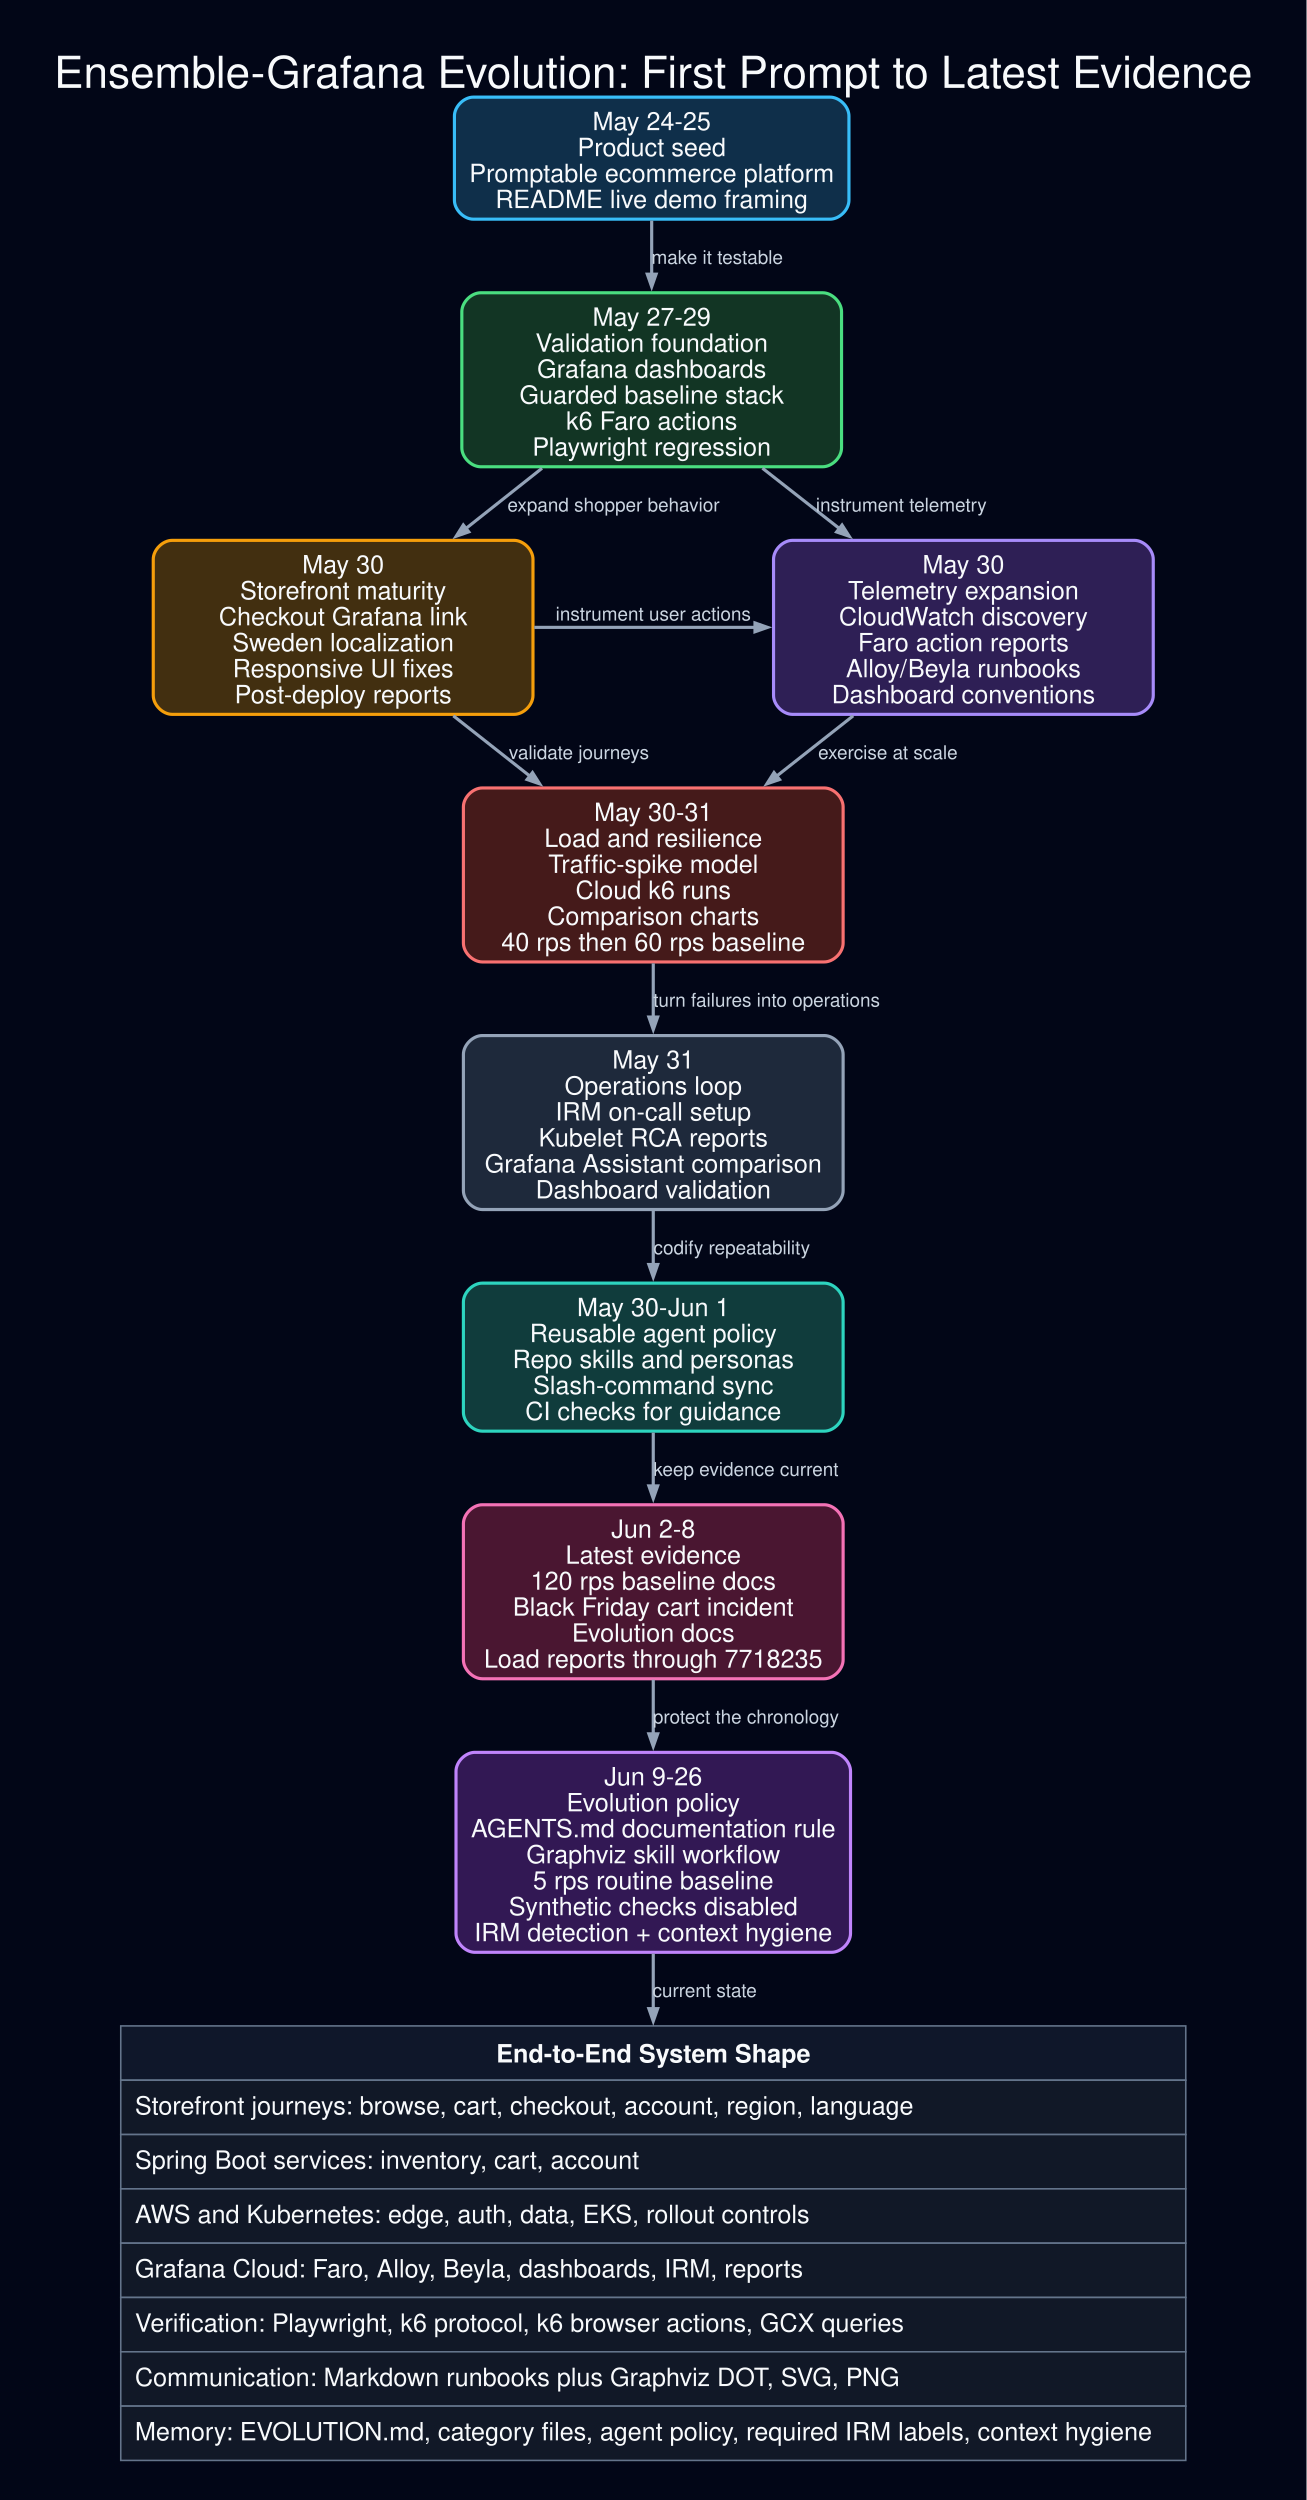
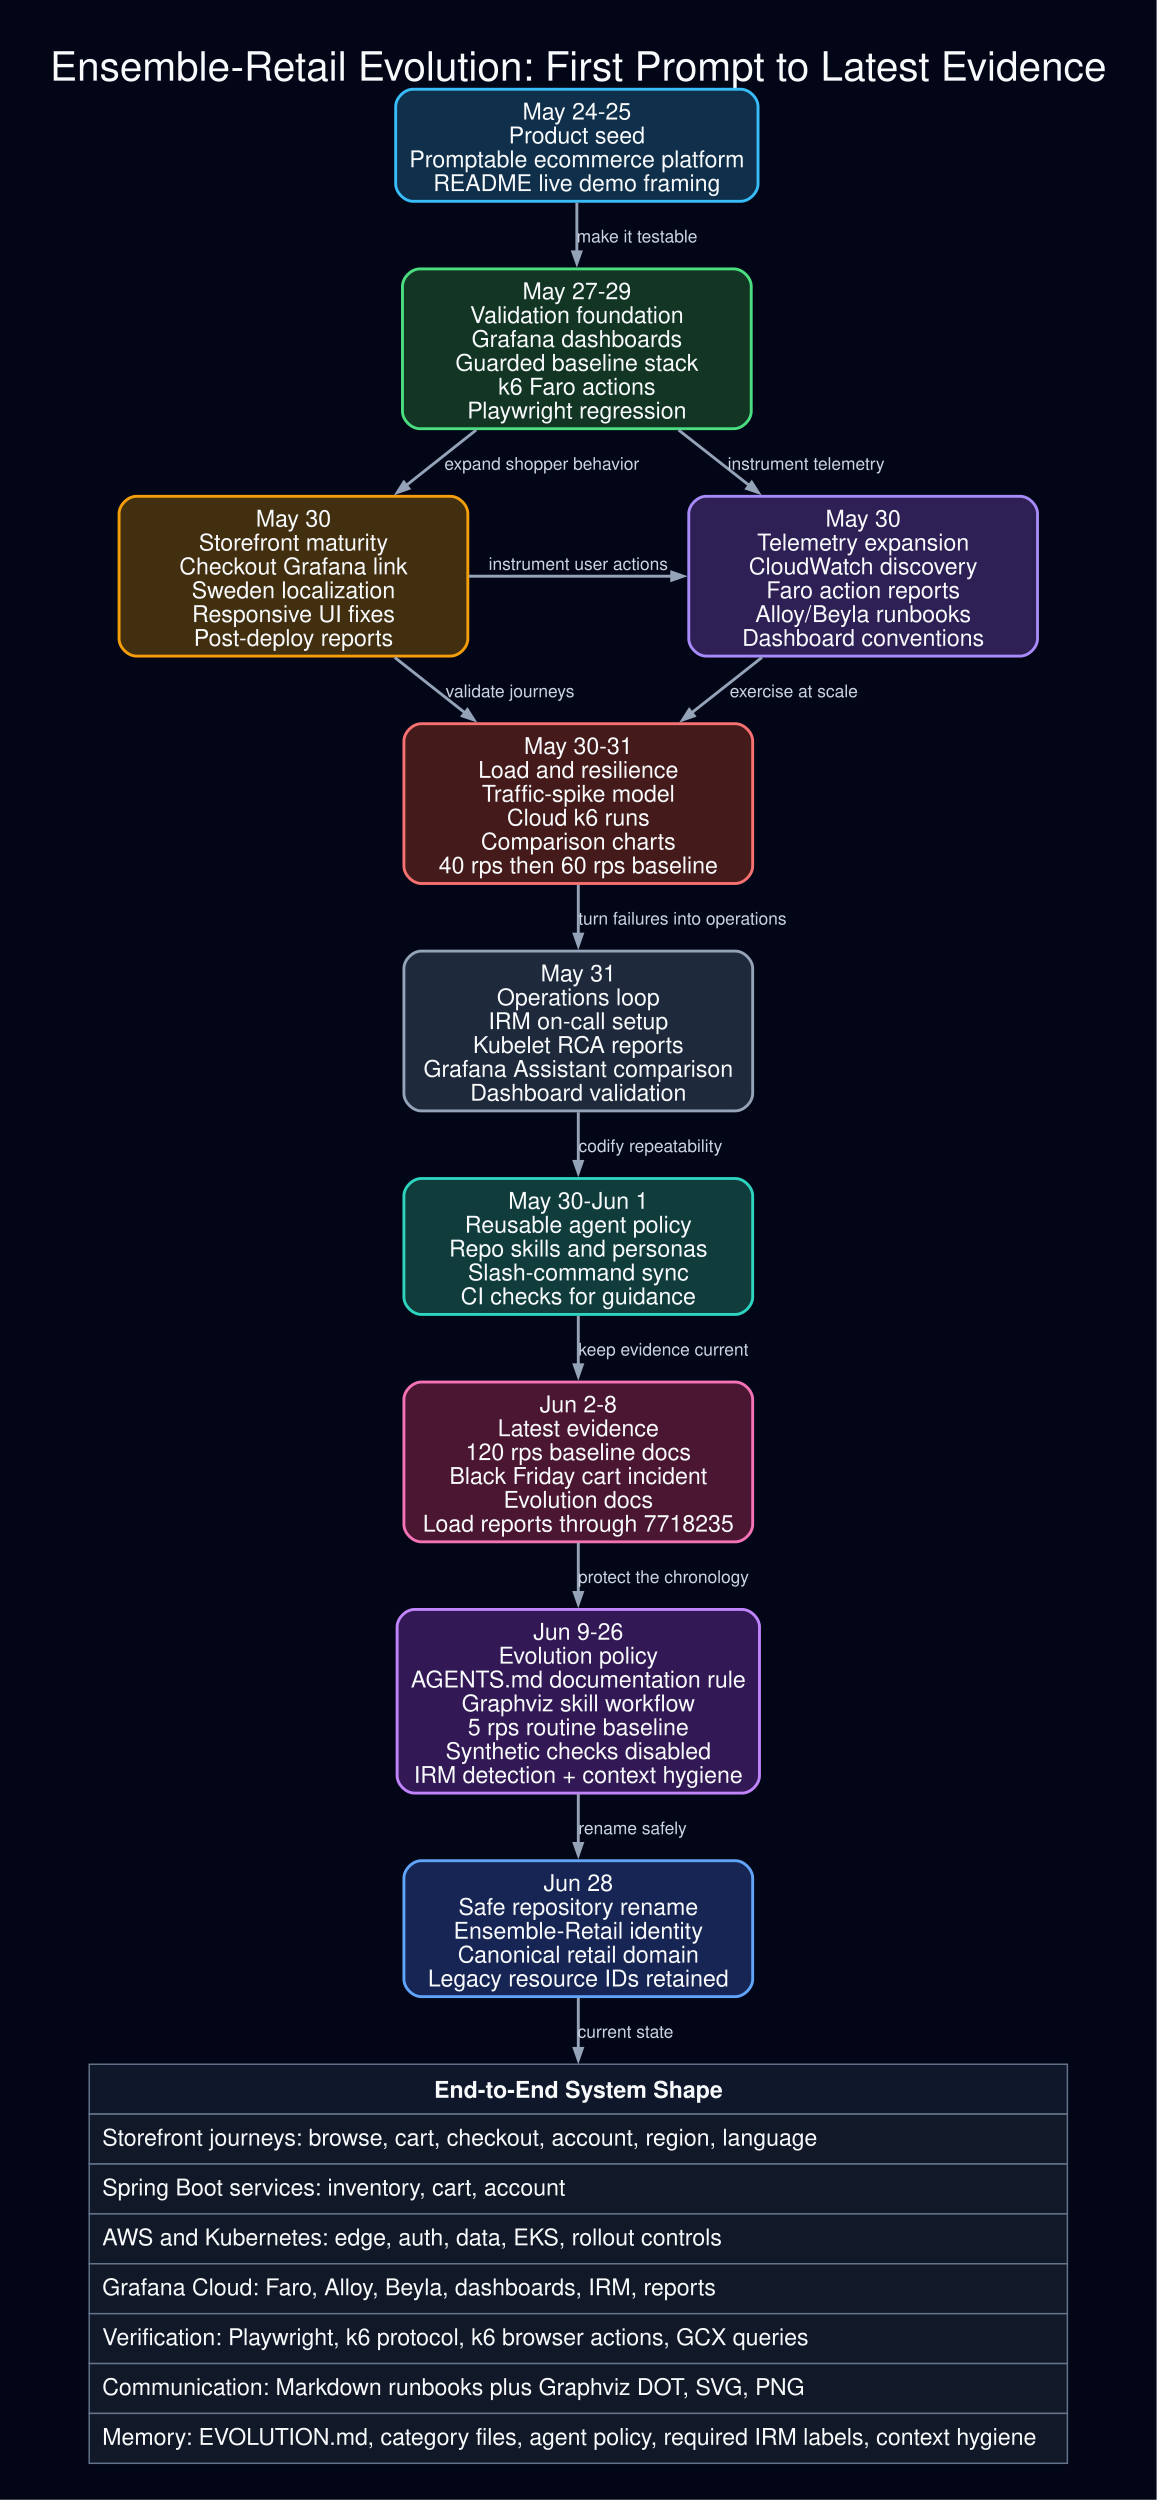
- <svg xmlns="http://www.w3.org/2000/svg" width="830pt" height="1588pt" viewBox="0.00 0.00 830.00 1588.00">
-   <g id="graph0" class="graph" transform="scale(1 1) rotate(0) translate(25.2 1562.86)">
-     <polygon fill="#020617" stroke="none" points="-25.2,25.2 -25.2,-1562.86 804.7,-1562.86 804.7,25.2 -25.2,25.2" />
-     <text xml:space="preserve" text-anchor="middle" x="389.75" y="-1507.06" font-family="Helvetica,sans-Serif" font-size="28.00" fill="#f8fafc">Ensemble-Grafana Evolution: First Prompt to Latest Evidence</text>
+ <svg xmlns="http://www.w3.org/2000/svg" width="800pt" height="1729pt" viewBox="0.00 0.00 800.00 1729.00">
+   <g id="graph0" class="graph" transform="scale(1 1) rotate(0) translate(25.2 1703.63)">
+     <polygon fill="#020617" stroke="none" points="-25.2,25.2 -25.2,-1703.63 774.7,-1703.63 774.7,25.2 -25.2,25.2" />
+     <text xml:space="preserve" text-anchor="middle" x="374.75" y="-1647.83" font-family="Helvetica,sans-Serif" font-size="28.00" fill="#f8fafc">Ensemble-Retail Evolution: First Prompt to Latest Evidence</text>
    <g id="node1" class="node">
-       <path fill="#0f2f4a" stroke="#38bdf8" stroke-width="2" d="M502.05,-1501.16C502.05,-1501.16 275.45,-1501.16 275.45,-1501.16 269.45,-1501.16 263.45,-1495.16 263.45,-1489.16 263.45,-1489.16 263.45,-1435.64 263.45,-1435.64 263.45,-1429.64 269.45,-1423.64 275.45,-1423.64 275.45,-1423.64 502.05,-1423.64 502.05,-1423.64 508.05,-1423.64 514.05,-1429.64 514.05,-1435.64 514.05,-1435.64 514.05,-1489.16 514.05,-1489.16 514.05,-1495.16 508.05,-1501.16 502.05,-1501.16" />
-       <text xml:space="preserve" text-anchor="middle" x="388.75" y="-1480.2" font-family="Helvetica,sans-Serif" font-size="16.00" fill="#f8fafc">May 24-25</text>
-       <text xml:space="preserve" text-anchor="middle" x="388.75" y="-1463.7" font-family="Helvetica,sans-Serif" font-size="16.00" fill="#f8fafc">Product seed</text>
-       <text xml:space="preserve" text-anchor="middle" x="388.75" y="-1447.2" font-family="Helvetica,sans-Serif" font-size="16.00" fill="#f8fafc">Promptable ecommerce platform</text>
-       <text xml:space="preserve" text-anchor="middle" x="388.75" y="-1430.7" font-family="Helvetica,sans-Serif" font-size="16.00" fill="#f8fafc">README live demo framing</text>
+       <path fill="#0f2f4a" stroke="#38bdf8" stroke-width="2" d="M487.05,-1641.93C487.05,-1641.93 260.45,-1641.93 260.45,-1641.93 254.45,-1641.93 248.45,-1635.93 248.45,-1629.93 248.45,-1629.93 248.45,-1576.41 248.45,-1576.41 248.45,-1570.41 254.45,-1564.41 260.45,-1564.41 260.45,-1564.41 487.05,-1564.41 487.05,-1564.41 493.05,-1564.41 499.05,-1570.41 499.05,-1576.41 499.05,-1576.41 499.05,-1629.93 499.05,-1629.93 499.05,-1635.93 493.05,-1641.93 487.05,-1641.93" />
+       <text xml:space="preserve" text-anchor="middle" x="373.75" y="-1620.97" font-family="Helvetica,sans-Serif" font-size="16.00" fill="#f8fafc">May 24-25</text>
+       <text xml:space="preserve" text-anchor="middle" x="373.75" y="-1604.47" font-family="Helvetica,sans-Serif" font-size="16.00" fill="#f8fafc">Product seed</text>
+       <text xml:space="preserve" text-anchor="middle" x="373.75" y="-1587.97" font-family="Helvetica,sans-Serif" font-size="16.00" fill="#f8fafc">Promptable ecommerce platform</text>
+       <text xml:space="preserve" text-anchor="middle" x="373.75" y="-1571.47" font-family="Helvetica,sans-Serif" font-size="16.00" fill="#f8fafc">README live demo framing</text>
    </g>
    <g id="node2" class="node">
-       <path fill="#123524" stroke="#4ade80" stroke-width="2" d="M497.35,-1376.89C497.35,-1376.89 280.15,-1376.89 280.15,-1376.89 274.15,-1376.89 268.15,-1370.89 268.15,-1364.89 268.15,-1364.89 268.15,-1278.37 268.15,-1278.37 268.15,-1272.37 274.15,-1266.37 280.15,-1266.37 280.15,-1266.37 497.35,-1266.37 497.35,-1266.37 503.35,-1266.37 509.35,-1272.37 509.35,-1278.37 509.35,-1278.37 509.35,-1364.89 509.35,-1364.89 509.35,-1370.89 503.35,-1376.89 497.35,-1376.89" />
-       <text xml:space="preserve" text-anchor="middle" x="388.75" y="-1355.93" font-family="Helvetica,sans-Serif" font-size="16.00" fill="#f8fafc">May 27-29</text>
-       <text xml:space="preserve" text-anchor="middle" x="388.75" y="-1339.43" font-family="Helvetica,sans-Serif" font-size="16.00" fill="#f8fafc">Validation foundation</text>
-       <text xml:space="preserve" text-anchor="middle" x="388.75" y="-1322.93" font-family="Helvetica,sans-Serif" font-size="16.00" fill="#f8fafc">Grafana dashboards</text>
-       <text xml:space="preserve" text-anchor="middle" x="388.75" y="-1306.43" font-family="Helvetica,sans-Serif" font-size="16.00" fill="#f8fafc">Guarded baseline stack</text>
-       <text xml:space="preserve" text-anchor="middle" x="388.75" y="-1289.93" font-family="Helvetica,sans-Serif" font-size="16.00" fill="#f8fafc">k6 Faro actions</text>
-       <text xml:space="preserve" text-anchor="middle" x="388.75" y="-1273.43" font-family="Helvetica,sans-Serif" font-size="16.00" fill="#f8fafc">Playwright regression</text>
+       <path fill="#123524" stroke="#4ade80" stroke-width="2" d="M482.35,-1517.66C482.35,-1517.66 265.15,-1517.66 265.15,-1517.66 259.15,-1517.66 253.15,-1511.66 253.15,-1505.66 253.15,-1505.66 253.15,-1419.14 253.15,-1419.14 253.15,-1413.14 259.15,-1407.14 265.15,-1407.14 265.15,-1407.14 482.35,-1407.14 482.35,-1407.14 488.35,-1407.14 494.35,-1413.14 494.35,-1419.14 494.35,-1419.14 494.35,-1505.66 494.35,-1505.66 494.35,-1511.66 488.35,-1517.66 482.35,-1517.66" />
+       <text xml:space="preserve" text-anchor="middle" x="373.75" y="-1496.7" font-family="Helvetica,sans-Serif" font-size="16.00" fill="#f8fafc">May 27-29</text>
+       <text xml:space="preserve" text-anchor="middle" x="373.75" y="-1480.2" font-family="Helvetica,sans-Serif" font-size="16.00" fill="#f8fafc">Validation foundation</text>
+       <text xml:space="preserve" text-anchor="middle" x="373.75" y="-1463.7" font-family="Helvetica,sans-Serif" font-size="16.00" fill="#f8fafc">Grafana dashboards</text>
+       <text xml:space="preserve" text-anchor="middle" x="373.75" y="-1447.2" font-family="Helvetica,sans-Serif" font-size="16.00" fill="#f8fafc">Guarded baseline stack</text>
+       <text xml:space="preserve" text-anchor="middle" x="373.75" y="-1430.7" font-family="Helvetica,sans-Serif" font-size="16.00" fill="#f8fafc">k6 Faro actions</text>
+       <text xml:space="preserve" text-anchor="middle" x="373.75" y="-1414.2" font-family="Helvetica,sans-Serif" font-size="16.00" fill="#f8fafc">Playwright regression</text>
    </g>
    <g id="edge1" class="edge">
-       <path fill="none" stroke="#94a3b8" stroke-width="2" d="M388.75,-1422.74C388.75,-1412.06 388.75,-1400.16 388.75,-1388.4" />
-       <polygon fill="#94a3b8" stroke="#94a3b8" stroke-width="2" points="391.55,-1388.7 388.75,-1380.7 385.95,-1388.7 391.55,-1388.7" />
-       <text xml:space="preserve" text-anchor="middle" x="430.38" y="-1395.24" font-family="Helvetica,sans-Serif" font-size="12.00" fill="#cbd5e1">make it testable</text>
+       <path fill="none" stroke="#94a3b8" stroke-width="2" d="M373.75,-1563.51C373.75,-1552.83 373.75,-1540.93 373.75,-1529.17" />
+       <polygon fill="#94a3b8" stroke="#94a3b8" stroke-width="2" points="376.55,-1529.47 373.75,-1521.47 370.95,-1529.47 376.55,-1529.47" />
+       <text xml:space="preserve" text-anchor="middle" x="415.38" y="-1536.01" font-family="Helvetica,sans-Serif" font-size="12.00" fill="#cbd5e1">make it testable</text>
    </g>
    <g id="node3" class="node">
-       <path fill="#422f10" stroke="#f59e0b" stroke-width="2" d="M301.35,-1219.62C301.35,-1219.62 84.15,-1219.62 84.15,-1219.62 78.15,-1219.62 72.15,-1213.62 72.15,-1207.62 72.15,-1207.62 72.15,-1121.1 72.15,-1121.1 72.15,-1115.1 78.15,-1109.1 84.15,-1109.1 84.15,-1109.1 301.35,-1109.1 301.35,-1109.1 307.35,-1109.1 313.35,-1115.1 313.35,-1121.1 313.35,-1121.1 313.35,-1207.62 313.35,-1207.62 313.35,-1213.62 307.35,-1219.62 301.35,-1219.62" />
-       <text xml:space="preserve" text-anchor="middle" x="192.75" y="-1198.66" font-family="Helvetica,sans-Serif" font-size="16.00" fill="#f8fafc">May 30</text>
-       <text xml:space="preserve" text-anchor="middle" x="192.75" y="-1182.16" font-family="Helvetica,sans-Serif" font-size="16.00" fill="#f8fafc">Storefront maturity</text>
-       <text xml:space="preserve" text-anchor="middle" x="192.75" y="-1165.66" font-family="Helvetica,sans-Serif" font-size="16.00" fill="#f8fafc">Checkout Grafana link</text>
-       <text xml:space="preserve" text-anchor="middle" x="192.75" y="-1149.16" font-family="Helvetica,sans-Serif" font-size="16.00" fill="#f8fafc">Sweden localization</text>
-       <text xml:space="preserve" text-anchor="middle" x="192.75" y="-1132.66" font-family="Helvetica,sans-Serif" font-size="16.00" fill="#f8fafc">Responsive UI fixes</text>
-       <text xml:space="preserve" text-anchor="middle" x="192.75" y="-1116.16" font-family="Helvetica,sans-Serif" font-size="16.00" fill="#f8fafc">Post-deploy reports</text>
+       <path fill="#422f10" stroke="#f59e0b" stroke-width="2" d="M286.35,-1360.39C286.35,-1360.39 69.15,-1360.39 69.15,-1360.39 63.15,-1360.39 57.15,-1354.39 57.15,-1348.39 57.15,-1348.39 57.15,-1261.87 57.15,-1261.87 57.15,-1255.87 63.15,-1249.87 69.15,-1249.87 69.15,-1249.87 286.35,-1249.87 286.35,-1249.87 292.35,-1249.87 298.35,-1255.87 298.35,-1261.87 298.35,-1261.87 298.35,-1348.39 298.35,-1348.39 298.35,-1354.39 292.35,-1360.39 286.35,-1360.39" />
+       <text xml:space="preserve" text-anchor="middle" x="177.75" y="-1339.43" font-family="Helvetica,sans-Serif" font-size="16.00" fill="#f8fafc">May 30</text>
+       <text xml:space="preserve" text-anchor="middle" x="177.75" y="-1322.93" font-family="Helvetica,sans-Serif" font-size="16.00" fill="#f8fafc">Storefront maturity</text>
+       <text xml:space="preserve" text-anchor="middle" x="177.75" y="-1306.43" font-family="Helvetica,sans-Serif" font-size="16.00" fill="#f8fafc">Checkout Grafana link</text>
+       <text xml:space="preserve" text-anchor="middle" x="177.75" y="-1289.93" font-family="Helvetica,sans-Serif" font-size="16.00" fill="#f8fafc">Sweden localization</text>
+       <text xml:space="preserve" text-anchor="middle" x="177.75" y="-1273.43" font-family="Helvetica,sans-Serif" font-size="16.00" fill="#f8fafc">Responsive UI fixes</text>
+       <text xml:space="preserve" text-anchor="middle" x="177.75" y="-1256.93" font-family="Helvetica,sans-Serif" font-size="16.00" fill="#f8fafc">Post-deploy reports</text>
    </g>
    <g id="edge2" class="edge">
-       <path fill="none" stroke="#94a3b8" stroke-width="2" d="M319.1,-1265.45C303.35,-1252.98 286.55,-1239.66 270.49,-1226.95" />
-       <polygon fill="#94a3b8" stroke="#94a3b8" stroke-width="2" points="272.56,-1225.01 264.55,-1222.24 269.08,-1229.4 272.56,-1225.01" />
-       <text xml:space="preserve" text-anchor="middle" x="364.5" y="-1237.97" font-family="Helvetica,sans-Serif" font-size="12.00" fill="#cbd5e1">expand shopper behavior</text>
+       <path fill="none" stroke="#94a3b8" stroke-width="2" d="M304.1,-1406.22C288.35,-1393.75 271.55,-1380.43 255.49,-1367.72" />
+       <polygon fill="#94a3b8" stroke="#94a3b8" stroke-width="2" points="257.56,-1365.78 249.55,-1363.01 254.08,-1370.17 257.56,-1365.78" />
+       <text xml:space="preserve" text-anchor="middle" x="349.5" y="-1378.74" font-family="Helvetica,sans-Serif" font-size="12.00" fill="#cbd5e1">expand shopper behavior</text>
    </g>
    <g id="node4" class="node">
-       <path fill="#2e1f55" stroke="#a78bfa" stroke-width="2" d="M695.35,-1219.62C695.35,-1219.62 478.15,-1219.62 478.15,-1219.62 472.15,-1219.62 466.15,-1213.62 466.15,-1207.62 466.15,-1207.62 466.15,-1121.1 466.15,-1121.1 466.15,-1115.1 472.15,-1109.1 478.15,-1109.1 478.15,-1109.1 695.35,-1109.1 695.35,-1109.1 701.35,-1109.1 707.35,-1115.1 707.35,-1121.1 707.35,-1121.1 707.35,-1207.62 707.35,-1207.62 707.35,-1213.62 701.35,-1219.62 695.35,-1219.62" />
-       <text xml:space="preserve" text-anchor="middle" x="586.75" y="-1198.66" font-family="Helvetica,sans-Serif" font-size="16.00" fill="#f8fafc">May 30</text>
-       <text xml:space="preserve" text-anchor="middle" x="586.75" y="-1182.16" font-family="Helvetica,sans-Serif" font-size="16.00" fill="#f8fafc">Telemetry expansion</text>
-       <text xml:space="preserve" text-anchor="middle" x="586.75" y="-1165.66" font-family="Helvetica,sans-Serif" font-size="16.00" fill="#f8fafc">CloudWatch discovery</text>
-       <text xml:space="preserve" text-anchor="middle" x="586.75" y="-1149.16" font-family="Helvetica,sans-Serif" font-size="16.00" fill="#f8fafc">Faro action reports</text>
-       <text xml:space="preserve" text-anchor="middle" x="586.75" y="-1132.66" font-family="Helvetica,sans-Serif" font-size="16.00" fill="#f8fafc">Alloy/Beyla runbooks</text>
-       <text xml:space="preserve" text-anchor="middle" x="586.75" y="-1116.16" font-family="Helvetica,sans-Serif" font-size="16.00" fill="#f8fafc">Dashboard conventions</text>
+       <path fill="#2e1f55" stroke="#a78bfa" stroke-width="2" d="M680.35,-1360.39C680.35,-1360.39 463.15,-1360.39 463.15,-1360.39 457.15,-1360.39 451.15,-1354.39 451.15,-1348.39 451.15,-1348.39 451.15,-1261.87 451.15,-1261.87 451.15,-1255.87 457.15,-1249.87 463.15,-1249.87 463.15,-1249.87 680.35,-1249.87 680.35,-1249.87 686.35,-1249.87 692.35,-1255.87 692.35,-1261.87 692.35,-1261.87 692.35,-1348.39 692.35,-1348.39 692.35,-1354.39 686.35,-1360.39 680.35,-1360.39" />
+       <text xml:space="preserve" text-anchor="middle" x="571.75" y="-1339.43" font-family="Helvetica,sans-Serif" font-size="16.00" fill="#f8fafc">May 30</text>
+       <text xml:space="preserve" text-anchor="middle" x="571.75" y="-1322.93" font-family="Helvetica,sans-Serif" font-size="16.00" fill="#f8fafc">Telemetry expansion</text>
+       <text xml:space="preserve" text-anchor="middle" x="571.75" y="-1306.43" font-family="Helvetica,sans-Serif" font-size="16.00" fill="#f8fafc">CloudWatch discovery</text>
+       <text xml:space="preserve" text-anchor="middle" x="571.75" y="-1289.93" font-family="Helvetica,sans-Serif" font-size="16.00" fill="#f8fafc">Faro action reports</text>
+       <text xml:space="preserve" text-anchor="middle" x="571.75" y="-1273.43" font-family="Helvetica,sans-Serif" font-size="16.00" fill="#f8fafc">Alloy/Beyla runbooks</text>
+       <text xml:space="preserve" text-anchor="middle" x="571.75" y="-1256.93" font-family="Helvetica,sans-Serif" font-size="16.00" fill="#f8fafc">Dashboard conventions</text>
    </g>
    <g id="edge3" class="edge">
-       <path fill="none" stroke="#94a3b8" stroke-width="2" d="M459.11,-1265.45C475.02,-1252.98 492,-1239.66 508.21,-1226.95" />
-       <polygon fill="#94a3b8" stroke="#94a3b8" stroke-width="2" points="509.66,-1229.37 514.23,-1222.23 506.21,-1224.96 509.66,-1229.37" />
-       <text xml:space="preserve" text-anchor="middle" x="547.31" y="-1237.97" font-family="Helvetica,sans-Serif" font-size="12.00" fill="#cbd5e1">instrument telemetry</text>
+       <path fill="none" stroke="#94a3b8" stroke-width="2" d="M444.11,-1406.22C460.02,-1393.75 477,-1380.43 493.21,-1367.72" />
+       <polygon fill="#94a3b8" stroke="#94a3b8" stroke-width="2" points="494.66,-1370.14 499.23,-1363 491.21,-1365.73 494.66,-1370.14" />
+       <text xml:space="preserve" text-anchor="middle" x="532.31" y="-1378.74" font-family="Helvetica,sans-Serif" font-size="12.00" fill="#cbd5e1">instrument telemetry</text>
    </g>
    <g id="edge4" class="edge">
-       <path fill="none" stroke="#94a3b8" stroke-width="2" d="M314.18,-1164.36C358.66,-1164.36 409.2,-1164.36 454.58,-1164.36" />
-       <polygon fill="#94a3b8" stroke="#94a3b8" stroke-width="2" points="454.36,-1167.16 462.36,-1164.36 454.36,-1161.56 454.36,-1167.16" />
-       <text xml:space="preserve" text-anchor="middle" x="389.75" y="-1168.71" font-family="Helvetica,sans-Serif" font-size="12.00" fill="#cbd5e1">instrument user actions</text>
+       <path fill="none" stroke="#94a3b8" stroke-width="2" d="M299.18,-1305.13C343.66,-1305.13 394.2,-1305.13 439.58,-1305.13" />
+       <polygon fill="#94a3b8" stroke="#94a3b8" stroke-width="2" points="439.36,-1307.93 447.36,-1305.13 439.36,-1302.33 439.36,-1307.93" />
+       <text xml:space="preserve" text-anchor="middle" x="374.75" y="-1309.48" font-family="Helvetica,sans-Serif" font-size="12.00" fill="#cbd5e1">instrument user actions</text>
    </g>
    <g id="node5" class="node">
-       <path fill="#451a1a" stroke="#f87171" stroke-width="2" d="M498.35,-1062.35C498.35,-1062.35 281.15,-1062.35 281.15,-1062.35 275.15,-1062.35 269.15,-1056.35 269.15,-1050.35 269.15,-1050.35 269.15,-963.83 269.15,-963.83 269.15,-957.83 275.15,-951.83 281.15,-951.83 281.15,-951.83 498.35,-951.83 498.35,-951.83 504.35,-951.83 510.35,-957.83 510.35,-963.83 510.35,-963.83 510.35,-1050.35 510.35,-1050.35 510.35,-1056.35 504.35,-1062.35 498.35,-1062.35" />
-       <text xml:space="preserve" text-anchor="middle" x="389.75" y="-1041.39" font-family="Helvetica,sans-Serif" font-size="16.00" fill="#f8fafc">May 30-31</text>
-       <text xml:space="preserve" text-anchor="middle" x="389.75" y="-1024.89" font-family="Helvetica,sans-Serif" font-size="16.00" fill="#f8fafc">Load and resilience</text>
-       <text xml:space="preserve" text-anchor="middle" x="389.75" y="-1008.39" font-family="Helvetica,sans-Serif" font-size="16.00" fill="#f8fafc">Traffic-spike model</text>
-       <text xml:space="preserve" text-anchor="middle" x="389.75" y="-991.89" font-family="Helvetica,sans-Serif" font-size="16.00" fill="#f8fafc">Cloud k6 runs</text>
-       <text xml:space="preserve" text-anchor="middle" x="389.75" y="-975.39" font-family="Helvetica,sans-Serif" font-size="16.00" fill="#f8fafc">Comparison charts</text>
-       <text xml:space="preserve" text-anchor="middle" x="389.75" y="-958.89" font-family="Helvetica,sans-Serif" font-size="16.00" fill="#f8fafc">40 rps then 60 rps baseline</text>
+       <path fill="#451a1a" stroke="#f87171" stroke-width="2" d="M483.35,-1203.12C483.35,-1203.12 266.15,-1203.12 266.15,-1203.12 260.15,-1203.12 254.15,-1197.12 254.15,-1191.12 254.15,-1191.12 254.15,-1104.6 254.15,-1104.6 254.15,-1098.6 260.15,-1092.6 266.15,-1092.6 266.15,-1092.6 483.35,-1092.6 483.35,-1092.6 489.35,-1092.6 495.35,-1098.6 495.35,-1104.6 495.35,-1104.6 495.35,-1191.12 495.35,-1191.12 495.35,-1197.12 489.35,-1203.12 483.35,-1203.12" />
+       <text xml:space="preserve" text-anchor="middle" x="374.75" y="-1182.16" font-family="Helvetica,sans-Serif" font-size="16.00" fill="#f8fafc">May 30-31</text>
+       <text xml:space="preserve" text-anchor="middle" x="374.75" y="-1165.66" font-family="Helvetica,sans-Serif" font-size="16.00" fill="#f8fafc">Load and resilience</text>
+       <text xml:space="preserve" text-anchor="middle" x="374.75" y="-1149.16" font-family="Helvetica,sans-Serif" font-size="16.00" fill="#f8fafc">Traffic-spike model</text>
+       <text xml:space="preserve" text-anchor="middle" x="374.75" y="-1132.66" font-family="Helvetica,sans-Serif" font-size="16.00" fill="#f8fafc">Cloud k6 runs</text>
+       <text xml:space="preserve" text-anchor="middle" x="374.75" y="-1116.16" font-family="Helvetica,sans-Serif" font-size="16.00" fill="#f8fafc">Comparison charts</text>
+       <text xml:space="preserve" text-anchor="middle" x="374.75" y="-1099.66" font-family="Helvetica,sans-Serif" font-size="16.00" fill="#f8fafc">40 rps then 60 rps baseline</text>
    </g>
    <g id="edge6" class="edge">
-       <path fill="none" stroke="#94a3b8" stroke-width="2" d="M262.76,-1108.18C278.58,-1095.71 295.48,-1082.39 311.61,-1069.68" />
-       <polygon fill="#94a3b8" stroke="#94a3b8" stroke-width="2" points="313.04,-1072.12 317.59,-1064.97 309.57,-1067.72 313.04,-1072.12" />
-       <text xml:space="preserve" text-anchor="middle" x="342.53" y="-1080.7" font-family="Helvetica,sans-Serif" font-size="12.00" fill="#cbd5e1">validate journeys</text>
+       <path fill="none" stroke="#94a3b8" stroke-width="2" d="M247.76,-1248.95C263.58,-1236.48 280.48,-1223.16 296.61,-1210.45" />
+       <polygon fill="#94a3b8" stroke="#94a3b8" stroke-width="2" points="298.04,-1212.89 302.59,-1205.74 294.57,-1208.49 298.04,-1212.89" />
+       <text xml:space="preserve" text-anchor="middle" x="327.53" y="-1221.47" font-family="Helvetica,sans-Serif" font-size="12.00" fill="#cbd5e1">validate journeys</text>
    </g>
    <g id="edge5" class="edge">
-       <path fill="none" stroke="#94a3b8" stroke-width="2" d="M516.74,-1108.18C500.92,-1095.71 484.02,-1082.39 467.89,-1069.68" />
-       <polygon fill="#94a3b8" stroke="#94a3b8" stroke-width="2" points="469.93,-1067.72 461.91,-1064.97 466.46,-1072.12 469.93,-1067.72" />
-       <text xml:space="preserve" text-anchor="middle" x="538.78" y="-1080.7" font-family="Helvetica,sans-Serif" font-size="12.00" fill="#cbd5e1">exercise at scale</text>
+       <path fill="none" stroke="#94a3b8" stroke-width="2" d="M501.74,-1248.95C485.92,-1236.48 469.02,-1223.16 452.89,-1210.45" />
+       <polygon fill="#94a3b8" stroke="#94a3b8" stroke-width="2" points="454.93,-1208.49 446.91,-1205.74 451.46,-1212.89 454.93,-1208.49" />
+       <text xml:space="preserve" text-anchor="middle" x="523.78" y="-1221.47" font-family="Helvetica,sans-Serif" font-size="12.00" fill="#cbd5e1">exercise at scale</text>
    </g>
    <g id="node6" class="node">
-       <path fill="#1e293b" stroke="#94a3b8" stroke-width="2" d="M498.35,-905.08C498.35,-905.08 281.15,-905.08 281.15,-905.08 275.15,-905.08 269.15,-899.08 269.15,-893.08 269.15,-893.08 269.15,-806.56 269.15,-806.56 269.15,-800.56 275.15,-794.56 281.15,-794.56 281.15,-794.56 498.35,-794.56 498.35,-794.56 504.35,-794.56 510.35,-800.56 510.35,-806.56 510.35,-806.56 510.35,-893.08 510.35,-893.08 510.35,-899.08 504.35,-905.08 498.35,-905.08" />
-       <text xml:space="preserve" text-anchor="middle" x="389.75" y="-884.12" font-family="Helvetica,sans-Serif" font-size="16.00" fill="#f8fafc">May 31</text>
-       <text xml:space="preserve" text-anchor="middle" x="389.75" y="-867.62" font-family="Helvetica,sans-Serif" font-size="16.00" fill="#f8fafc">Operations loop</text>
-       <text xml:space="preserve" text-anchor="middle" x="389.75" y="-851.12" font-family="Helvetica,sans-Serif" font-size="16.00" fill="#f8fafc">IRM on-call setup</text>
-       <text xml:space="preserve" text-anchor="middle" x="389.75" y="-834.62" font-family="Helvetica,sans-Serif" font-size="16.00" fill="#f8fafc">Kubelet RCA reports</text>
-       <text xml:space="preserve" text-anchor="middle" x="389.75" y="-818.12" font-family="Helvetica,sans-Serif" font-size="16.00" fill="#f8fafc">Grafana Assistant comparison</text>
-       <text xml:space="preserve" text-anchor="middle" x="389.75" y="-801.62" font-family="Helvetica,sans-Serif" font-size="16.00" fill="#f8fafc">Dashboard validation</text>
+       <path fill="#1e293b" stroke="#94a3b8" stroke-width="2" d="M483.35,-1045.85C483.35,-1045.85 266.15,-1045.85 266.15,-1045.85 260.15,-1045.85 254.15,-1039.85 254.15,-1033.85 254.15,-1033.85 254.15,-947.33 254.15,-947.33 254.15,-941.33 260.15,-935.33 266.15,-935.33 266.15,-935.33 483.35,-935.33 483.35,-935.33 489.35,-935.33 495.35,-941.33 495.35,-947.33 495.35,-947.33 495.35,-1033.85 495.35,-1033.85 495.35,-1039.85 489.35,-1045.85 483.35,-1045.85" />
+       <text xml:space="preserve" text-anchor="middle" x="374.75" y="-1024.89" font-family="Helvetica,sans-Serif" font-size="16.00" fill="#f8fafc">May 31</text>
+       <text xml:space="preserve" text-anchor="middle" x="374.75" y="-1008.39" font-family="Helvetica,sans-Serif" font-size="16.00" fill="#f8fafc">Operations loop</text>
+       <text xml:space="preserve" text-anchor="middle" x="374.75" y="-991.89" font-family="Helvetica,sans-Serif" font-size="16.00" fill="#f8fafc">IRM on-call setup</text>
+       <text xml:space="preserve" text-anchor="middle" x="374.75" y="-975.39" font-family="Helvetica,sans-Serif" font-size="16.00" fill="#f8fafc">Kubelet RCA reports</text>
+       <text xml:space="preserve" text-anchor="middle" x="374.75" y="-958.89" font-family="Helvetica,sans-Serif" font-size="16.00" fill="#f8fafc">Grafana Assistant comparison</text>
+       <text xml:space="preserve" text-anchor="middle" x="374.75" y="-942.39" font-family="Helvetica,sans-Serif" font-size="16.00" fill="#f8fafc">Dashboard validation</text>
    </g>
    <g id="edge7" class="edge">
-       <path fill="none" stroke="#94a3b8" stroke-width="2" d="M389.75,-950.91C389.75,-939.81 389.75,-928.05 389.75,-916.63" />
-       <polygon fill="#94a3b8" stroke="#94a3b8" stroke-width="2" points="392.55,-916.85 389.75,-908.85 386.95,-916.85 392.55,-916.85" />
-       <text xml:space="preserve" text-anchor="middle" x="461.75" y="-923.43" font-family="Helvetica,sans-Serif" font-size="12.00" fill="#cbd5e1">turn failures into operations</text>
+       <path fill="none" stroke="#94a3b8" stroke-width="2" d="M374.75,-1091.68C374.75,-1080.58 374.75,-1068.82 374.75,-1057.4" />
+       <polygon fill="#94a3b8" stroke="#94a3b8" stroke-width="2" points="377.55,-1057.62 374.75,-1049.62 371.95,-1057.62 377.55,-1057.62" />
+       <text xml:space="preserve" text-anchor="middle" x="446.75" y="-1064.2" font-family="Helvetica,sans-Serif" font-size="12.00" fill="#cbd5e1">turn failures into operations</text>
    </g>
    <g id="node7" class="node">
-       <path fill="#103c3c" stroke="#2dd4bf" stroke-width="2" d="M498.35,-747.81C498.35,-747.81 281.15,-747.81 281.15,-747.81 275.15,-747.81 269.15,-741.81 269.15,-735.81 269.15,-735.81 269.15,-665.79 269.15,-665.79 269.15,-659.79 275.15,-653.79 281.15,-653.79 281.15,-653.79 498.35,-653.79 498.35,-653.79 504.35,-653.79 510.35,-659.79 510.35,-665.79 510.35,-665.79 510.35,-735.81 510.35,-735.81 510.35,-741.81 504.35,-747.81 498.35,-747.81" />
-       <text xml:space="preserve" text-anchor="middle" x="389.75" y="-726.85" font-family="Helvetica,sans-Serif" font-size="16.00" fill="#f8fafc">May 30-Jun 1</text>
-       <text xml:space="preserve" text-anchor="middle" x="389.75" y="-710.35" font-family="Helvetica,sans-Serif" font-size="16.00" fill="#f8fafc">Reusable agent policy</text>
-       <text xml:space="preserve" text-anchor="middle" x="389.75" y="-693.85" font-family="Helvetica,sans-Serif" font-size="16.00" fill="#f8fafc">Repo skills and personas</text>
-       <text xml:space="preserve" text-anchor="middle" x="389.75" y="-677.35" font-family="Helvetica,sans-Serif" font-size="16.00" fill="#f8fafc">Slash-command sync</text>
-       <text xml:space="preserve" text-anchor="middle" x="389.75" y="-660.85" font-family="Helvetica,sans-Serif" font-size="16.00" fill="#f8fafc">CI checks for guidance</text>
+       <path fill="#103c3c" stroke="#2dd4bf" stroke-width="2" d="M483.35,-888.58C483.35,-888.58 266.15,-888.58 266.15,-888.58 260.15,-888.58 254.15,-882.58 254.15,-876.58 254.15,-876.58 254.15,-806.56 254.15,-806.56 254.15,-800.56 260.15,-794.56 266.15,-794.56 266.15,-794.56 483.35,-794.56 483.35,-794.56 489.35,-794.56 495.35,-800.56 495.35,-806.56 495.35,-806.56 495.35,-876.58 495.35,-876.58 495.35,-882.58 489.35,-888.58 483.35,-888.58" />
+       <text xml:space="preserve" text-anchor="middle" x="374.75" y="-867.62" font-family="Helvetica,sans-Serif" font-size="16.00" fill="#f8fafc">May 30-Jun 1</text>
+       <text xml:space="preserve" text-anchor="middle" x="374.75" y="-851.12" font-family="Helvetica,sans-Serif" font-size="16.00" fill="#f8fafc">Reusable agent policy</text>
+       <text xml:space="preserve" text-anchor="middle" x="374.75" y="-834.62" font-family="Helvetica,sans-Serif" font-size="16.00" fill="#f8fafc">Repo skills and personas</text>
+       <text xml:space="preserve" text-anchor="middle" x="374.75" y="-818.12" font-family="Helvetica,sans-Serif" font-size="16.00" fill="#f8fafc">Slash-command sync</text>
+       <text xml:space="preserve" text-anchor="middle" x="374.75" y="-801.62" font-family="Helvetica,sans-Serif" font-size="16.00" fill="#f8fafc">CI checks for guidance</text>
    </g>
    <g id="edge8" class="edge">
-       <path fill="none" stroke="#94a3b8" stroke-width="2" d="M389.75,-793.66C389.75,-782.53 389.75,-770.81 389.75,-759.6" />
-       <polygon fill="#94a3b8" stroke="#94a3b8" stroke-width="2" points="392.55,-759.63 389.75,-751.63 386.95,-759.63 392.55,-759.63" />
-       <text xml:space="preserve" text-anchor="middle" x="439.62" y="-766.16" font-family="Helvetica,sans-Serif" font-size="12.00" fill="#cbd5e1">codify repeatability</text>
+       <path fill="none" stroke="#94a3b8" stroke-width="2" d="M374.75,-934.43C374.75,-923.3 374.75,-911.58 374.75,-900.37" />
+       <polygon fill="#94a3b8" stroke="#94a3b8" stroke-width="2" points="377.55,-900.4 374.75,-892.4 371.95,-900.4 377.55,-900.4" />
+       <text xml:space="preserve" text-anchor="middle" x="424.62" y="-906.93" font-family="Helvetica,sans-Serif" font-size="12.00" fill="#cbd5e1">codify repeatability</text>
    </g>
    <g id="node8" class="node">
-       <path fill="#4a1631" stroke="#f472b6" stroke-width="2" d="M498.35,-607.04C498.35,-607.04 281.15,-607.04 281.15,-607.04 275.15,-607.04 269.15,-601.04 269.15,-595.04 269.15,-595.04 269.15,-508.52 269.15,-508.52 269.15,-502.52 275.15,-496.52 281.15,-496.52 281.15,-496.52 498.35,-496.52 498.35,-496.52 504.35,-496.52 510.35,-502.52 510.35,-508.52 510.35,-508.52 510.35,-595.04 510.35,-595.04 510.35,-601.04 504.35,-607.04 498.35,-607.04" />
-       <text xml:space="preserve" text-anchor="middle" x="389.75" y="-586.08" font-family="Helvetica,sans-Serif" font-size="16.00" fill="#f8fafc">Jun 2-8</text>
-       <text xml:space="preserve" text-anchor="middle" x="389.75" y="-569.58" font-family="Helvetica,sans-Serif" font-size="16.00" fill="#f8fafc">Latest evidence</text>
-       <text xml:space="preserve" text-anchor="middle" x="389.75" y="-553.08" font-family="Helvetica,sans-Serif" font-size="16.00" fill="#f8fafc">120 rps baseline docs</text>
-       <text xml:space="preserve" text-anchor="middle" x="389.75" y="-536.58" font-family="Helvetica,sans-Serif" font-size="16.00" fill="#f8fafc">Black Friday cart incident</text>
-       <text xml:space="preserve" text-anchor="middle" x="389.75" y="-520.08" font-family="Helvetica,sans-Serif" font-size="16.00" fill="#f8fafc">Evolution docs</text>
-       <text xml:space="preserve" text-anchor="middle" x="389.75" y="-503.58" font-family="Helvetica,sans-Serif" font-size="16.00" fill="#f8fafc">Load reports through 7718235</text>
+       <path fill="#4a1631" stroke="#f472b6" stroke-width="2" d="M483.35,-747.81C483.35,-747.81 266.15,-747.81 266.15,-747.81 260.15,-747.81 254.15,-741.81 254.15,-735.81 254.15,-735.81 254.15,-649.29 254.15,-649.29 254.15,-643.29 260.15,-637.29 266.15,-637.29 266.15,-637.29 483.35,-637.29 483.35,-637.29 489.35,-637.29 495.35,-643.29 495.35,-649.29 495.35,-649.29 495.35,-735.81 495.35,-735.81 495.35,-741.81 489.35,-747.81 483.35,-747.81" />
+       <text xml:space="preserve" text-anchor="middle" x="374.75" y="-726.85" font-family="Helvetica,sans-Serif" font-size="16.00" fill="#f8fafc">Jun 2-8</text>
+       <text xml:space="preserve" text-anchor="middle" x="374.75" y="-710.35" font-family="Helvetica,sans-Serif" font-size="16.00" fill="#f8fafc">Latest evidence</text>
+       <text xml:space="preserve" text-anchor="middle" x="374.75" y="-693.85" font-family="Helvetica,sans-Serif" font-size="16.00" fill="#f8fafc">120 rps baseline docs</text>
+       <text xml:space="preserve" text-anchor="middle" x="374.75" y="-677.35" font-family="Helvetica,sans-Serif" font-size="16.00" fill="#f8fafc">Black Friday cart incident</text>
+       <text xml:space="preserve" text-anchor="middle" x="374.75" y="-660.85" font-family="Helvetica,sans-Serif" font-size="16.00" fill="#f8fafc">Evolution docs</text>
+       <text xml:space="preserve" text-anchor="middle" x="374.75" y="-644.35" font-family="Helvetica,sans-Serif" font-size="16.00" fill="#f8fafc">Load reports through 7718235</text>
    </g>
    <g id="edge9" class="edge">
-       <path fill="none" stroke="#94a3b8" stroke-width="2" d="M389.75,-652.88C389.75,-642.05 389.75,-630.34 389.75,-618.86" />
-       <polygon fill="#94a3b8" stroke="#94a3b8" stroke-width="2" points="392.55,-619 389.75,-611 386.95,-619 392.55,-619" />
-       <text xml:space="preserve" text-anchor="middle" x="448.62" y="-625.39" font-family="Helvetica,sans-Serif" font-size="12.00" fill="#cbd5e1">keep evidence current</text>
+       <path fill="none" stroke="#94a3b8" stroke-width="2" d="M374.75,-793.65C374.75,-782.82 374.75,-771.11 374.75,-759.63" />
+       <polygon fill="#94a3b8" stroke="#94a3b8" stroke-width="2" points="377.55,-759.77 374.75,-751.77 371.95,-759.77 377.55,-759.77" />
+       <text xml:space="preserve" text-anchor="middle" x="433.62" y="-766.16" font-family="Helvetica,sans-Serif" font-size="12.00" fill="#cbd5e1">keep evidence current</text>
    </g>
    <g id="node9" class="node">
-       <path fill="#321854" stroke="#c084fc" stroke-width="2" d="M503.05,-449.77C503.05,-449.77 276.45,-449.77 276.45,-449.77 270.45,-449.77 264.45,-443.77 264.45,-437.77 264.45,-437.77 264.45,-334.75 264.45,-334.75 264.45,-328.75 270.45,-322.75 276.45,-322.75 276.45,-322.75 503.05,-322.75 503.05,-322.75 509.05,-322.75 515.05,-328.75 515.05,-334.75 515.05,-334.75 515.05,-437.77 515.05,-437.77 515.05,-443.77 509.05,-449.77 503.05,-449.77" />
-       <text xml:space="preserve" text-anchor="middle" x="389.75" y="-428.81" font-family="Helvetica,sans-Serif" font-size="16.00" fill="#f8fafc">Jun 9-26</text>
-       <text xml:space="preserve" text-anchor="middle" x="389.75" y="-412.31" font-family="Helvetica,sans-Serif" font-size="16.00" fill="#f8fafc">Evolution policy</text>
-       <text xml:space="preserve" text-anchor="middle" x="389.75" y="-395.81" font-family="Helvetica,sans-Serif" font-size="16.00" fill="#f8fafc">AGENTS.md documentation rule</text>
-       <text xml:space="preserve" text-anchor="middle" x="389.75" y="-379.31" font-family="Helvetica,sans-Serif" font-size="16.00" fill="#f8fafc">Graphviz skill workflow</text>
-       <text xml:space="preserve" text-anchor="middle" x="389.75" y="-362.81" font-family="Helvetica,sans-Serif" font-size="16.00" fill="#f8fafc">5 rps routine baseline</text>
-       <text xml:space="preserve" text-anchor="middle" x="389.75" y="-346.31" font-family="Helvetica,sans-Serif" font-size="16.00" fill="#f8fafc">Synthetic checks disabled</text>
-       <text xml:space="preserve" text-anchor="middle" x="389.75" y="-329.81" font-family="Helvetica,sans-Serif" font-size="16.00" fill="#f8fafc">IRM detection + context hygiene</text>
+       <path fill="#321854" stroke="#c084fc" stroke-width="2" d="M488.05,-590.54C488.05,-590.54 261.45,-590.54 261.45,-590.54 255.45,-590.54 249.45,-584.54 249.45,-578.54 249.45,-578.54 249.45,-475.52 249.45,-475.52 249.45,-469.52 255.45,-463.52 261.45,-463.52 261.45,-463.52 488.05,-463.52 488.05,-463.52 494.05,-463.52 500.05,-469.52 500.05,-475.52 500.05,-475.52 500.05,-578.54 500.05,-578.54 500.05,-584.54 494.05,-590.54 488.05,-590.54" />
+       <text xml:space="preserve" text-anchor="middle" x="374.75" y="-569.58" font-family="Helvetica,sans-Serif" font-size="16.00" fill="#f8fafc">Jun 9-26</text>
+       <text xml:space="preserve" text-anchor="middle" x="374.75" y="-553.08" font-family="Helvetica,sans-Serif" font-size="16.00" fill="#f8fafc">Evolution policy</text>
+       <text xml:space="preserve" text-anchor="middle" x="374.75" y="-536.58" font-family="Helvetica,sans-Serif" font-size="16.00" fill="#f8fafc">AGENTS.md documentation rule</text>
+       <text xml:space="preserve" text-anchor="middle" x="374.75" y="-520.08" font-family="Helvetica,sans-Serif" font-size="16.00" fill="#f8fafc">Graphviz skill workflow</text>
+       <text xml:space="preserve" text-anchor="middle" x="374.75" y="-503.58" font-family="Helvetica,sans-Serif" font-size="16.00" fill="#f8fafc">5 rps routine baseline</text>
+       <text xml:space="preserve" text-anchor="middle" x="374.75" y="-487.08" font-family="Helvetica,sans-Serif" font-size="16.00" fill="#f8fafc">Synthetic checks disabled</text>
+       <text xml:space="preserve" text-anchor="middle" x="374.75" y="-470.58" font-family="Helvetica,sans-Serif" font-size="16.00" fill="#f8fafc">IRM detection + context hygiene</text>
    </g>
    <g id="edge10" class="edge">
-       <path fill="none" stroke="#94a3b8" stroke-width="2" d="M389.75,-495.88C389.75,-484.84 389.75,-473.06 389.75,-461.49" />
-       <polygon fill="#94a3b8" stroke="#94a3b8" stroke-width="2" points="392.55,-461.52 389.75,-453.52 386.95,-461.52 392.55,-461.52" />
-       <text xml:space="preserve" text-anchor="middle" x="448.62" y="-468.12" font-family="Helvetica,sans-Serif" font-size="12.00" fill="#cbd5e1">protect the chronology</text>
+       <path fill="none" stroke="#94a3b8" stroke-width="2" d="M374.75,-636.65C374.75,-625.61 374.75,-613.83 374.75,-602.26" />
+       <polygon fill="#94a3b8" stroke="#94a3b8" stroke-width="2" points="377.55,-602.29 374.75,-594.29 371.95,-602.29 377.55,-602.29" />
+       <text xml:space="preserve" text-anchor="middle" x="433.62" y="-608.89" font-family="Helvetica,sans-Serif" font-size="12.00" fill="#cbd5e1">protect the chronology</text>
    </g>
    <g id="node10" class="node">
-       <path fill="#475569" stroke="none" stroke-width="2" d="M716,-276C716,-276 63.5,-276 63.5,-276 57.5,-276 51.5,-270 51.5,-264 51.5,-264 51.5,-12 51.5,-12 51.5,-6 57.5,0 63.5,0 63.5,0 716,0 716,0 722,0 728,-6 728,-12 728,-12 728,-264 728,-264 728,-270 722,-276 716,-276" />
-       <polygon fill="#0f172a" stroke="none" points="51.5,-241.5 51.5,-276 728,-276 728,-241.5 51.5,-241.5" />
-       <polygon fill="none" stroke="#64748b" points="51.5,-241.5 51.5,-276 728,-276 728,-241.5 51.5,-241.5" />
-       <text xml:space="preserve" text-anchor="start" x="290" y="-252.8" font-family="Helvetica,sans-Serif" font-weight="bold" font-size="16.00" fill="#f8fafc">End-to-End System Shape</text>
-       <polygon fill="#111827" stroke="none" points="51.5,-207 51.5,-241.5 728,-241.5 728,-207 51.5,-207" />
-       <polygon fill="none" stroke="#64748b" points="51.5,-207 51.5,-241.5 728,-241.5 728,-207 51.5,-207" />
-       <text xml:space="preserve" text-anchor="start" x="60.5" y="-219.75" font-family="Helvetica,sans-Serif" font-size="16.00" fill="#f8fafc">Storefront journeys: browse, cart, checkout, account, region, language</text>
-       <polygon fill="#111827" stroke="none" points="51.5,-172.5 51.5,-207 728,-207 728,-172.5 51.5,-172.5" />
-       <polygon fill="none" stroke="#64748b" points="51.5,-172.5 51.5,-207 728,-207 728,-172.5 51.5,-172.5" />
-       <text xml:space="preserve" text-anchor="start" x="60.5" y="-185.25" font-family="Helvetica,sans-Serif" font-size="16.00" fill="#f8fafc">Spring Boot services: inventory, cart, account</text>
-       <polygon fill="#111827" stroke="none" points="51.5,-138 51.5,-172.5 728,-172.5 728,-138 51.5,-138" />
-       <polygon fill="none" stroke="#64748b" points="51.5,-138 51.5,-172.5 728,-172.5 728,-138 51.5,-138" />
-       <text xml:space="preserve" text-anchor="start" x="60.5" y="-150.75" font-family="Helvetica,sans-Serif" font-size="16.00" fill="#f8fafc">AWS and Kubernetes: edge, auth, data, EKS, rollout controls</text>
-       <polygon fill="#111827" stroke="none" points="51.5,-103.5 51.5,-138 728,-138 728,-103.5 51.5,-103.5" />
-       <polygon fill="none" stroke="#64748b" points="51.5,-103.5 51.5,-138 728,-138 728,-103.5 51.5,-103.5" />
-       <text xml:space="preserve" text-anchor="start" x="60.5" y="-116.25" font-family="Helvetica,sans-Serif" font-size="16.00" fill="#f8fafc">Grafana Cloud: Faro, Alloy, Beyla, dashboards, IRM, reports</text>
-       <polygon fill="#111827" stroke="none" points="51.5,-69 51.5,-103.5 728,-103.5 728,-69 51.5,-69" />
-       <polygon fill="none" stroke="#64748b" points="51.5,-69 51.5,-103.5 728,-103.5 728,-69 51.5,-69" />
-       <text xml:space="preserve" text-anchor="start" x="60.5" y="-81.75" font-family="Helvetica,sans-Serif" font-size="16.00" fill="#f8fafc">Verification: Playwright, k6 protocol, k6 browser actions, GCX queries</text>
-       <polygon fill="#111827" stroke="none" points="51.5,-34.5 51.5,-69 728,-69 728,-34.5 51.5,-34.5" />
-       <polygon fill="none" stroke="#64748b" points="51.5,-34.5 51.5,-69 728,-69 728,-34.5 51.5,-34.5" />
-       <text xml:space="preserve" text-anchor="start" x="60.5" y="-47.25" font-family="Helvetica,sans-Serif" font-size="16.00" fill="#f8fafc">Communication: Markdown runbooks plus Graphviz DOT, SVG, PNG</text>
-       <polygon fill="#111827" stroke="none" points="51.5,0 51.5,-34.5 728,-34.5 728,0 51.5,0" />
-       <polygon fill="none" stroke="#64748b" points="51.5,0 51.5,-34.5 728,-34.5 728,0 51.5,0" />
-       <text xml:space="preserve" text-anchor="start" x="60.5" y="-12.75" font-family="Helvetica,sans-Serif" font-size="16.00" fill="#f8fafc">Memory: EVOLUTION.md, category files, agent policy, required IRM labels, context hygiene</text>
+       <path fill="#172554" stroke="#60a5fa" stroke-width="2" d="M483.35,-416.77C483.35,-416.77 266.15,-416.77 266.15,-416.77 260.15,-416.77 254.15,-410.77 254.15,-404.77 254.15,-404.77 254.15,-334.75 254.15,-334.75 254.15,-328.75 260.15,-322.75 266.15,-322.75 266.15,-322.75 483.35,-322.75 483.35,-322.75 489.35,-322.75 495.35,-328.75 495.35,-334.75 495.35,-334.75 495.35,-404.77 495.35,-404.77 495.35,-410.77 489.35,-416.77 483.35,-416.77" />
+       <text xml:space="preserve" text-anchor="middle" x="374.75" y="-395.81" font-family="Helvetica,sans-Serif" font-size="16.00" fill="#f8fafc">Jun 28</text>
+       <text xml:space="preserve" text-anchor="middle" x="374.75" y="-379.31" font-family="Helvetica,sans-Serif" font-size="16.00" fill="#f8fafc">Safe repository rename</text>
+       <text xml:space="preserve" text-anchor="middle" x="374.75" y="-362.81" font-family="Helvetica,sans-Serif" font-size="16.00" fill="#f8fafc">Ensemble-Retail identity</text>
+       <text xml:space="preserve" text-anchor="middle" x="374.75" y="-346.31" font-family="Helvetica,sans-Serif" font-size="16.00" fill="#f8fafc">Canonical retail domain</text>
+       <text xml:space="preserve" text-anchor="middle" x="374.75" y="-329.81" font-family="Helvetica,sans-Serif" font-size="16.00" fill="#f8fafc">Legacy resource IDs retained</text>
    </g>
    <g id="edge11" class="edge">
-       <path fill="none" stroke="#94a3b8" stroke-width="2" d="M389.75,-321.84C389.75,-310.82 389.75,-298.96 389.75,-286.75" />
-       <polygon fill="#94a3b8" stroke="#94a3b8" stroke-width="2" points="392.55,-286.99 389.75,-278.99 386.95,-286.99 392.55,-286.99" />
-       <text xml:space="preserve" text-anchor="middle" x="422.38" y="-294.35" font-family="Helvetica,sans-Serif" font-size="12.00" fill="#cbd5e1">current state</text>
+       <path fill="none" stroke="#94a3b8" stroke-width="2" d="M374.75,-462.88C374.75,-451.54 374.75,-439.78 374.75,-428.6" />
+       <polygon fill="#94a3b8" stroke="#94a3b8" stroke-width="2" points="377.55,-428.69 374.75,-420.69 371.95,-428.69 377.55,-428.69" />
+       <text xml:space="preserve" text-anchor="middle" x="412.25" y="-435.12" font-family="Helvetica,sans-Serif" font-size="12.00" fill="#cbd5e1">rename safely</text>
+     </g>
+     <g id="node11" class="node">
+       <path fill="#475569" stroke="none" stroke-width="2" d="M701,-276C701,-276 48.5,-276 48.5,-276 42.5,-276 36.5,-270 36.5,-264 36.5,-264 36.5,-12 36.5,-12 36.5,-6 42.5,0 48.5,0 48.5,0 701,0 701,0 707,0 713,-6 713,-12 713,-12 713,-264 713,-264 713,-270 707,-276 701,-276" />
+       <polygon fill="#0f172a" stroke="none" points="36.5,-241.5 36.5,-276 713,-276 713,-241.5 36.5,-241.5" />
+       <polygon fill="none" stroke="#64748b" points="36.5,-241.5 36.5,-276 713,-276 713,-241.5 36.5,-241.5" />
+       <text xml:space="preserve" text-anchor="start" x="275" y="-252.8" font-family="Helvetica,sans-Serif" font-weight="bold" font-size="16.00" fill="#f8fafc">End-to-End System Shape</text>
+       <polygon fill="#111827" stroke="none" points="36.5,-207 36.5,-241.5 713,-241.5 713,-207 36.5,-207" />
+       <polygon fill="none" stroke="#64748b" points="36.5,-207 36.5,-241.5 713,-241.5 713,-207 36.5,-207" />
+       <text xml:space="preserve" text-anchor="start" x="45.5" y="-219.75" font-family="Helvetica,sans-Serif" font-size="16.00" fill="#f8fafc">Storefront journeys: browse, cart, checkout, account, region, language</text>
+       <polygon fill="#111827" stroke="none" points="36.5,-172.5 36.5,-207 713,-207 713,-172.5 36.5,-172.5" />
+       <polygon fill="none" stroke="#64748b" points="36.5,-172.5 36.5,-207 713,-207 713,-172.5 36.5,-172.5" />
+       <text xml:space="preserve" text-anchor="start" x="45.5" y="-185.25" font-family="Helvetica,sans-Serif" font-size="16.00" fill="#f8fafc">Spring Boot services: inventory, cart, account</text>
+       <polygon fill="#111827" stroke="none" points="36.5,-138 36.5,-172.5 713,-172.5 713,-138 36.5,-138" />
+       <polygon fill="none" stroke="#64748b" points="36.5,-138 36.5,-172.5 713,-172.5 713,-138 36.5,-138" />
+       <text xml:space="preserve" text-anchor="start" x="45.5" y="-150.75" font-family="Helvetica,sans-Serif" font-size="16.00" fill="#f8fafc">AWS and Kubernetes: edge, auth, data, EKS, rollout controls</text>
+       <polygon fill="#111827" stroke="none" points="36.5,-103.5 36.5,-138 713,-138 713,-103.5 36.5,-103.5" />
+       <polygon fill="none" stroke="#64748b" points="36.5,-103.5 36.5,-138 713,-138 713,-103.5 36.5,-103.5" />
+       <text xml:space="preserve" text-anchor="start" x="45.5" y="-116.25" font-family="Helvetica,sans-Serif" font-size="16.00" fill="#f8fafc">Grafana Cloud: Faro, Alloy, Beyla, dashboards, IRM, reports</text>
+       <polygon fill="#111827" stroke="none" points="36.5,-69 36.5,-103.5 713,-103.5 713,-69 36.5,-69" />
+       <polygon fill="none" stroke="#64748b" points="36.5,-69 36.5,-103.5 713,-103.5 713,-69 36.5,-69" />
+       <text xml:space="preserve" text-anchor="start" x="45.5" y="-81.75" font-family="Helvetica,sans-Serif" font-size="16.00" fill="#f8fafc">Verification: Playwright, k6 protocol, k6 browser actions, GCX queries</text>
+       <polygon fill="#111827" stroke="none" points="36.5,-34.5 36.5,-69 713,-69 713,-34.5 36.5,-34.5" />
+       <polygon fill="none" stroke="#64748b" points="36.5,-34.5 36.5,-69 713,-69 713,-34.5 36.5,-34.5" />
+       <text xml:space="preserve" text-anchor="start" x="45.5" y="-47.25" font-family="Helvetica,sans-Serif" font-size="16.00" fill="#f8fafc">Communication: Markdown runbooks plus Graphviz DOT, SVG, PNG</text>
+       <polygon fill="#111827" stroke="none" points="36.5,0 36.5,-34.5 713,-34.5 713,0 36.5,0" />
+       <polygon fill="none" stroke="#64748b" points="36.5,0 36.5,-34.5 713,-34.5 713,0 36.5,0" />
+       <text xml:space="preserve" text-anchor="start" x="45.5" y="-12.75" font-family="Helvetica,sans-Serif" font-size="16.00" fill="#f8fafc">Memory: EVOLUTION.md, category files, agent policy, required IRM labels, context hygiene</text>
+     </g>
+     <g id="edge12" class="edge">
+       <path fill="none" stroke="#94a3b8" stroke-width="2" d="M374.75,-321.99C374.75,-311.22 374.75,-299.21 374.75,-286.63" />
+       <polygon fill="#94a3b8" stroke="#94a3b8" stroke-width="2" points="377.55,-286.97 374.75,-278.97 371.95,-286.97 377.55,-286.97" />
+       <text xml:space="preserve" text-anchor="middle" x="407.38" y="-294.35" font-family="Helvetica,sans-Serif" font-size="12.00" fill="#cbd5e1">current state</text>
    </g>
  </g>
</svg>
